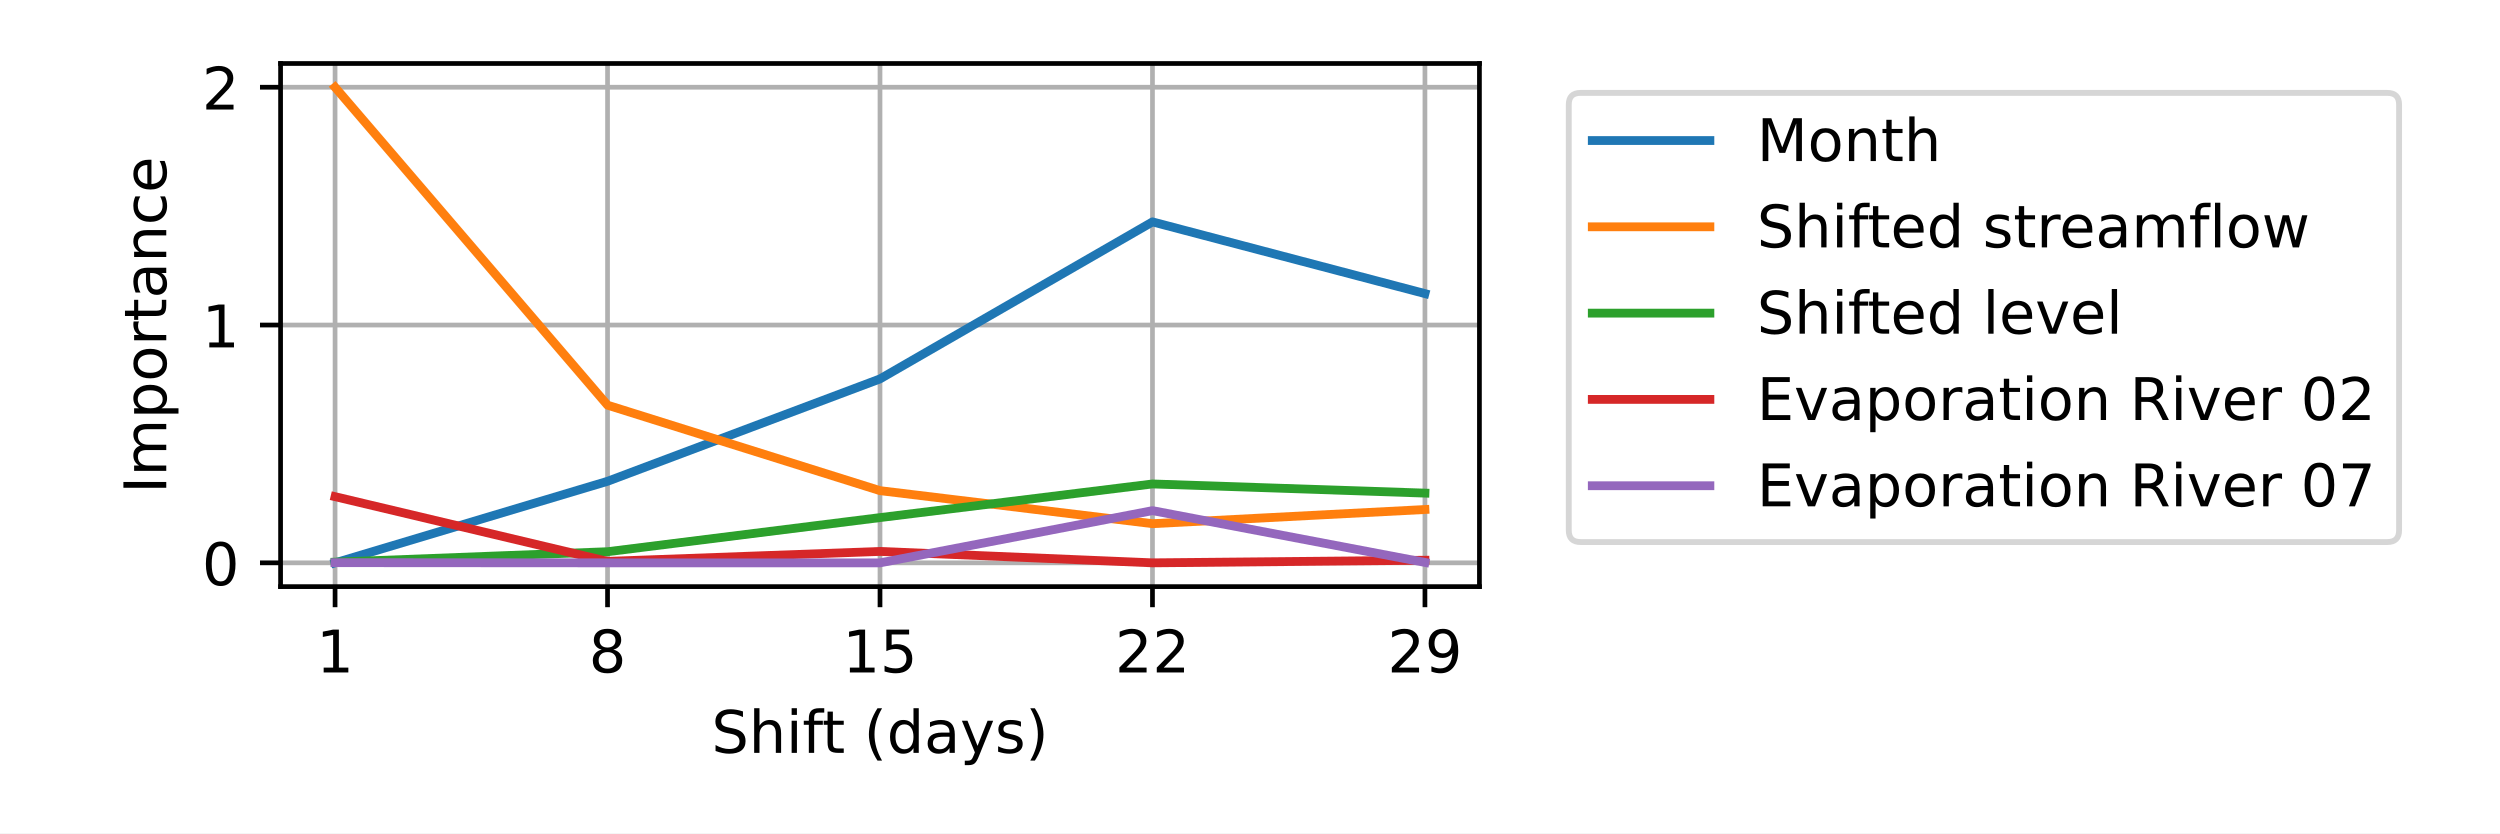
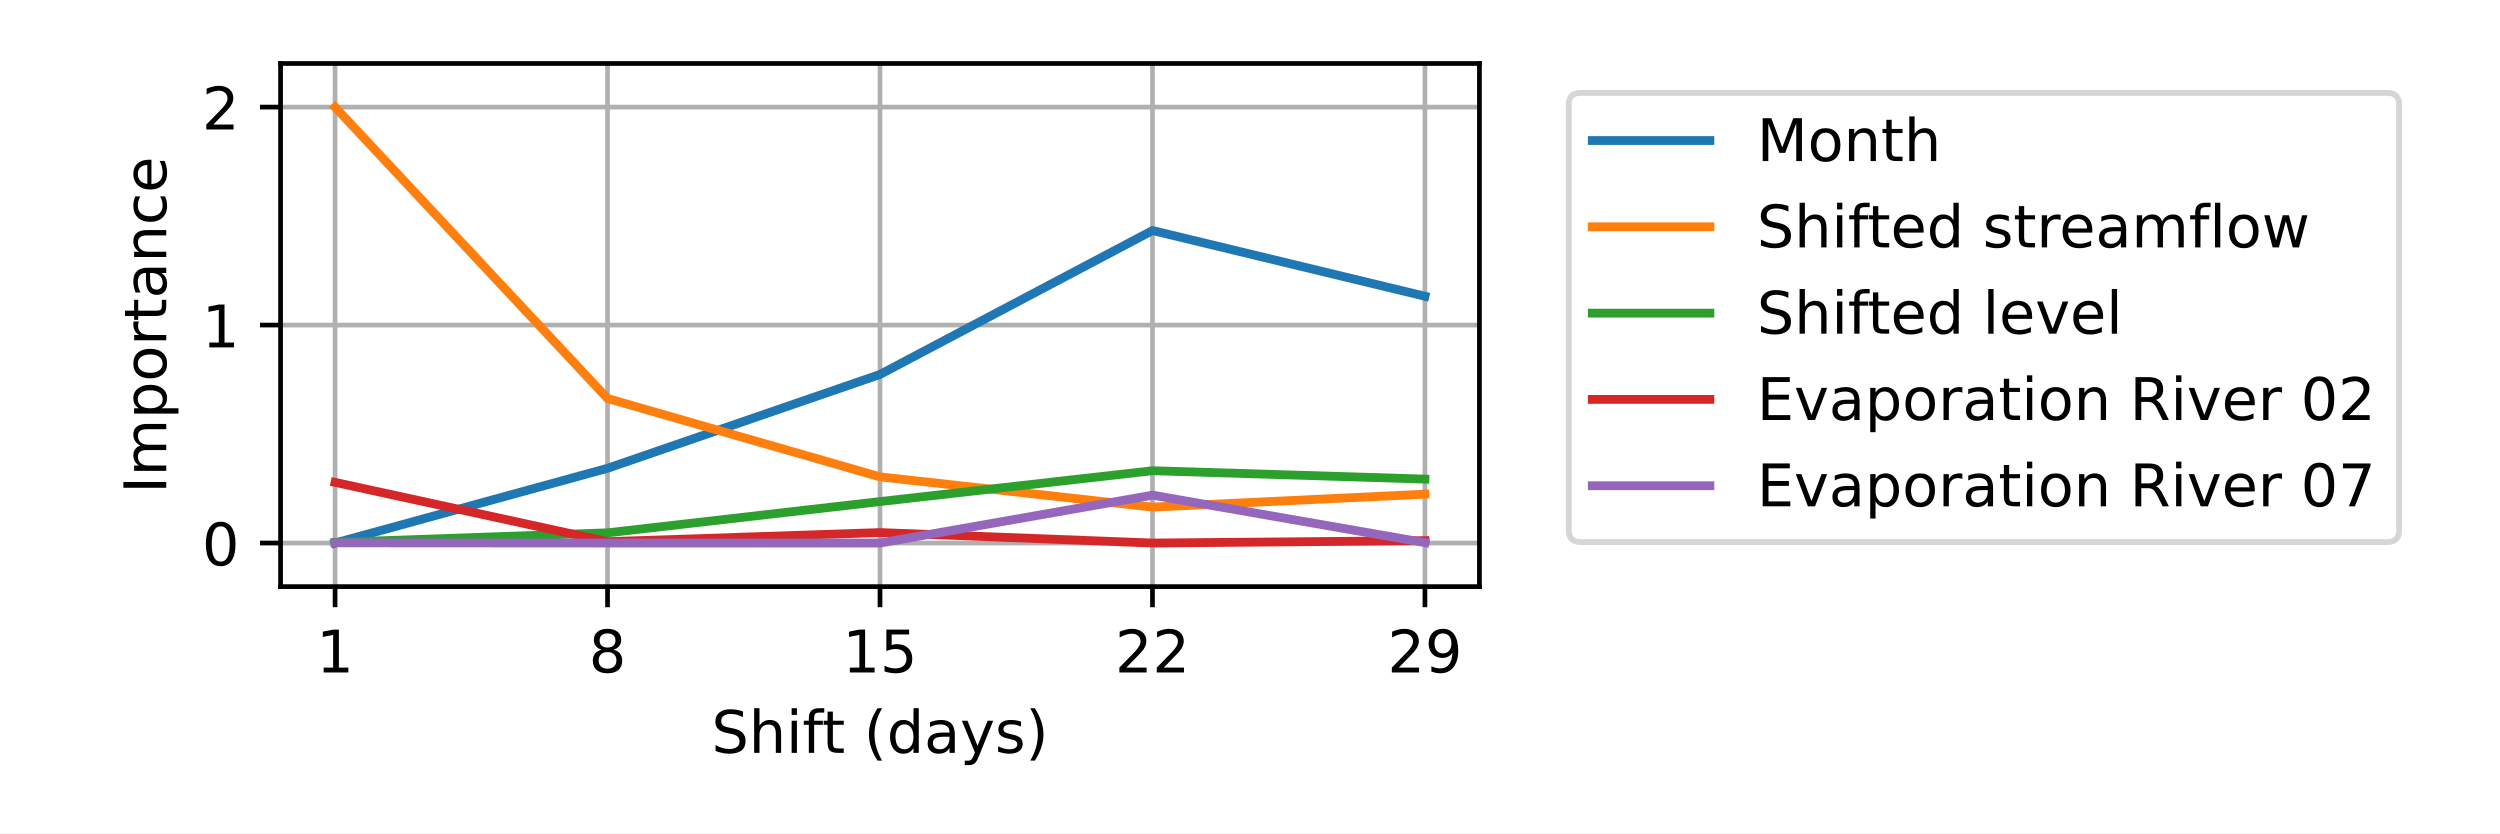
<svg xmlns="http://www.w3.org/2000/svg" xmlns:xlink="http://www.w3.org/1999/xlink" height="141.732pt" version="1.1" viewBox="0 0 425.197 141.732" width="425.197pt">
  <defs>
    <style type="text/css">*{stroke-linecap:butt;stroke-linejoin:round;}</style>
  </defs>
  <g id="figure_1">
    <g id="patch_1">
      <path d="M 0 141.732  L 425.197 141.732  L 425.197 0  L 0 0  z " style="fill:#ffffff;" />
    </g>
    <g id="axes_1">
      <g id="patch_2">
        <path d="M 47.72 99.772  L 251.62 99.772  L 251.62 10.8  L 47.72 10.8  z " style="fill:#ffffff;" />
      </g>
      <g id="matplotlib.axis_1">
        <g id="xtick_1">
          <g id="line2d_1">
-             <path clip-path="url(#pdc418bf517)" d="M 56.988 99.772  L 56.988 10.8  " style="fill:none;stroke:#b0b0b0;stroke-linecap:square;stroke-width:0.8;" />
+             <path clip-path="url(#pe3fe653498)" d="M 56.988 99.772  L 56.988 10.8  " style="fill:none;stroke:#b0b0b0;stroke-linecap:square;stroke-width:0.8;" />
          </g>
          <g id="line2d_2">
            <defs>
-               <path d="M 0 0  L 0 3.5  " id="md3a6bc88e6" style="stroke:#000000;stroke-width:0.8;" />
-             </defs>
-             <g>
-               <use style="stroke:#000000;stroke-width:0.8;" x="56.988" xlink:href="#md3a6bc88e6" y="99.772" />
+               <path d="M 0 0  L 0 3.5  " id="md7aa976978" style="stroke:#000000;stroke-width:0.8;" />
+             </defs>
+             <g>
+               <use style="stroke:#000000;stroke-width:0.8;" x="56.988" xlink:href="#md7aa976978" y="99.772" />
            </g>
          </g>
          <g id="text_1">
            <g transform="translate(53.80695 114.3707)scale(0.1 -0.1)">
              <defs>
                <path d="M 794 531  L 1825 531  L 1825 4091  L 703 3866  L 703 4441  L 1819 4666  L 2450 4666  L 2450 531  L 3481 531  L 3481 0  L 794 0  L 794 531  z " id="DejaVuSans-31" transform="scale(0.015625)" />
              </defs>
              <use xlink:href="#DejaVuSans-31" />
            </g>
          </g>
        </g>
        <g id="xtick_2">
          <g id="line2d_3">
-             <path clip-path="url(#pdc418bf517)" d="M 103.329 99.772  L 103.329 10.8  " style="fill:none;stroke:#b0b0b0;stroke-linecap:square;stroke-width:0.8;" />
+             <path clip-path="url(#pe3fe653498)" d="M 103.329 99.772  L 103.329 10.8  " style="fill:none;stroke:#b0b0b0;stroke-linecap:square;stroke-width:0.8;" />
          </g>
          <g id="line2d_4">
            <g>
-               <use style="stroke:#000000;stroke-width:0.8;" x="103.329" xlink:href="#md3a6bc88e6" y="99.772" />
+               <use style="stroke:#000000;stroke-width:0.8;" x="103.329" xlink:href="#md7aa976978" y="99.772" />
            </g>
          </g>
          <g id="text_2">
            <g transform="translate(100.148 114.3707)scale(0.1 -0.1)">
              <defs>
                <path d="M 2034 2216  Q 1584 2216 1326 1975  Q 1069 1734 1069 1313  Q 1069 891 1326 650  Q 1584 409 2034 409  Q 2484 409 2743 651  Q 3003 894 3003 1313  Q 3003 1734 2745 1975  Q 2488 2216 2034 2216  z M 1403 2484  Q 997 2584 770 2862  Q 544 3141 544 3541  Q 544 4100 942 4425  Q 1341 4750 2034 4750  Q 2731 4750 3128 4425  Q 3525 4100 3525 3541  Q 3525 3141 3298 2862  Q 3072 2584 2669 2484  Q 3125 2378 3379 2068  Q 3634 1759 3634 1313  Q 3634 634 3220 271  Q 2806 -91 2034 -91  Q 1263 -91 848 271  Q 434 634 434 1313  Q 434 1759 690 2068  Q 947 2378 1403 2484  z M 1172 3481  Q 1172 3119 1398 2916  Q 1625 2713 2034 2713  Q 2441 2713 2670 2916  Q 2900 3119 2900 3481  Q 2900 3844 2670 4047  Q 2441 4250 2034 4250  Q 1625 4250 1398 4047  Q 1172 3844 1172 3481  z " id="DejaVuSans-38" transform="scale(0.015625)" />
              </defs>
              <use xlink:href="#DejaVuSans-38" />
            </g>
          </g>
        </g>
        <g id="xtick_3">
          <g id="line2d_5">
-             <path clip-path="url(#pdc418bf517)" d="M 149.67 99.772  L 149.67 10.8  " style="fill:none;stroke:#b0b0b0;stroke-linecap:square;stroke-width:0.8;" />
+             <path clip-path="url(#pe3fe653498)" d="M 149.67 99.772  L 149.67 10.8  " style="fill:none;stroke:#b0b0b0;stroke-linecap:square;stroke-width:0.8;" />
          </g>
          <g id="line2d_6">
            <g>
-               <use style="stroke:#000000;stroke-width:0.8;" x="149.67" xlink:href="#md3a6bc88e6" y="99.772" />
+               <use style="stroke:#000000;stroke-width:0.8;" x="149.67" xlink:href="#md7aa976978" y="99.772" />
            </g>
          </g>
          <g id="text_3">
            <g transform="translate(143.3077 114.3707)scale(0.1 -0.1)">
              <defs>
                <path d="M 691 4666  L 3169 4666  L 3169 4134  L 1269 4134  L 1269 2991  Q 1406 3038 1543 3061  Q 1681 3084 1819 3084  Q 2600 3084 3056 2656  Q 3513 2228 3513 1497  Q 3513 744 3044 326  Q 2575 -91 1722 -91  Q 1428 -91 1123 -41  Q 819 9 494 109  L 494 744  Q 775 591 1075 516  Q 1375 441 1709 441  Q 2250 441 2565 725  Q 2881 1009 2881 1497  Q 2881 1984 2565 2268  Q 2250 2553 1709 2553  Q 1456 2553 1204 2497  Q 953 2441 691 2322  L 691 4666  z " id="DejaVuSans-35" transform="scale(0.015625)" />
              </defs>
              <use xlink:href="#DejaVuSans-31" />
              <use x="63.623" xlink:href="#DejaVuSans-35" />
            </g>
          </g>
        </g>
        <g id="xtick_4">
          <g id="line2d_7">
-             <path clip-path="url(#pdc418bf517)" d="M 196.011 99.772  L 196.011 10.8  " style="fill:none;stroke:#b0b0b0;stroke-linecap:square;stroke-width:0.8;" />
+             <path clip-path="url(#pe3fe653498)" d="M 196.011 99.772  L 196.011 10.8  " style="fill:none;stroke:#b0b0b0;stroke-linecap:square;stroke-width:0.8;" />
          </g>
          <g id="line2d_8">
            <g>
-               <use style="stroke:#000000;stroke-width:0.8;" x="196.011" xlink:href="#md3a6bc88e6" y="99.772" />
+               <use style="stroke:#000000;stroke-width:0.8;" x="196.011" xlink:href="#md7aa976978" y="99.772" />
            </g>
          </g>
          <g id="text_4">
            <g transform="translate(189.6488 114.3707)scale(0.1 -0.1)">
              <defs>
                <path d="M 1228 531  L 3431 531  L 3431 0  L 469 0  L 469 531  Q 828 903 1448 1529  Q 2069 2156 2228 2338  Q 2531 2678 2651 2914  Q 2772 3150 2772 3378  Q 2772 3750 2511 3984  Q 2250 4219 1831 4219  Q 1534 4219 1204 4116  Q 875 4013 500 3803  L 500 4441  Q 881 4594 1212 4672  Q 1544 4750 1819 4750  Q 2544 4750 2975 4387  Q 3406 4025 3406 3419  Q 3406 3131 3298 2873  Q 3191 2616 2906 2266  Q 2828 2175 2409 1742  Q 1991 1309 1228 531  z " id="DejaVuSans-32" transform="scale(0.015625)" />
              </defs>
              <use xlink:href="#DejaVuSans-32" />
              <use x="63.623" xlink:href="#DejaVuSans-32" />
            </g>
          </g>
        </g>
        <g id="xtick_5">
          <g id="line2d_9">
-             <path clip-path="url(#pdc418bf517)" d="M 242.352 99.772  L 242.352 10.8  " style="fill:none;stroke:#b0b0b0;stroke-linecap:square;stroke-width:0.8;" />
+             <path clip-path="url(#pe3fe653498)" d="M 242.352 99.772  L 242.352 10.8  " style="fill:none;stroke:#b0b0b0;stroke-linecap:square;stroke-width:0.8;" />
          </g>
          <g id="line2d_10">
            <g>
-               <use style="stroke:#000000;stroke-width:0.8;" x="242.352" xlink:href="#md3a6bc88e6" y="99.772" />
+               <use style="stroke:#000000;stroke-width:0.8;" x="242.352" xlink:href="#md7aa976978" y="99.772" />
            </g>
          </g>
          <g id="text_5">
            <g transform="translate(235.9898 114.3707)scale(0.1 -0.1)">
              <defs>
                <path d="M 703 97  L 703 672  Q 941 559 1184 500  Q 1428 441 1663 441  Q 2288 441 2617 861  Q 2947 1281 2994 2138  Q 2813 1869 2534 1725  Q 2256 1581 1919 1581  Q 1219 1581 811 2004  Q 403 2428 403 3163  Q 403 3881 828 4315  Q 1253 4750 1959 4750  Q 2769 4750 3195 4129  Q 3622 3509 3622 2328  Q 3622 1225 3098 567  Q 2575 -91 1691 -91  Q 1453 -91 1209 -44  Q 966 3 703 97  z M 1959 2075  Q 2384 2075 2632 2365  Q 2881 2656 2881 3163  Q 2881 3666 2632 3958  Q 2384 4250 1959 4250  Q 1534 4250 1286 3958  Q 1038 3666 1038 3163  Q 1038 2656 1286 2365  Q 1534 2075 1959 2075  z " id="DejaVuSans-39" transform="scale(0.015625)" />
              </defs>
              <use xlink:href="#DejaVuSans-32" />
              <use x="63.623" xlink:href="#DejaVuSans-39" />
            </g>
          </g>
        </g>
        <g id="text_6">
          <g transform="translate(121.0124 128.0488)scale(0.1 -0.1)">
            <defs>
              <path d="M 3425 4513  L 3425 3897  Q 3066 4069 2747 4153  Q 2428 4238 2131 4238  Q 1616 4238 1336 4038  Q 1056 3838 1056 3469  Q 1056 3159 1242 3001  Q 1428 2844 1947 2747  L 2328 2669  Q 3034 2534 3370 2195  Q 3706 1856 3706 1288  Q 3706 609 3251 259  Q 2797 -91 1919 -91  Q 1588 -91 1214 -16  Q 841 59 441 206  L 441 856  Q 825 641 1194 531  Q 1563 422 1919 422  Q 2459 422 2753 634  Q 3047 847 3047 1241  Q 3047 1584 2836 1778  Q 2625 1972 2144 2069  L 1759 2144  Q 1053 2284 737 2584  Q 422 2884 422 3419  Q 422 4038 858 4394  Q 1294 4750 2059 4750  Q 2388 4750 2728 4690  Q 3069 4631 3425 4513  z " id="DejaVuSans-53" transform="scale(0.015625)" />
              <path d="M 3513 2113  L 3513 0  L 2938 0  L 2938 2094  Q 2938 2591 2744 2837  Q 2550 3084 2163 3084  Q 1697 3084 1428 2787  Q 1159 2491 1159 1978  L 1159 0  L 581 0  L 581 4863  L 1159 4863  L 1159 2956  Q 1366 3272 1645 3428  Q 1925 3584 2291 3584  Q 2894 3584 3203 3211  Q 3513 2838 3513 2113  z " id="DejaVuSans-68" transform="scale(0.015625)" />
              <path d="M 603 3500  L 1178 3500  L 1178 0  L 603 0  L 603 3500  z M 603 4863  L 1178 4863  L 1178 4134  L 603 4134  L 603 4863  z " id="DejaVuSans-69" transform="scale(0.015625)" />
              <path d="M 2375 4863  L 2375 4384  L 1825 4384  Q 1516 4384 1395 4259  Q 1275 4134 1275 3809  L 1275 3500  L 2222 3500  L 2222 3053  L 1275 3053  L 1275 0  L 697 0  L 697 3053  L 147 3053  L 147 3500  L 697 3500  L 697 3744  Q 697 4328 969 4595  Q 1241 4863 1831 4863  L 2375 4863  z " id="DejaVuSans-66" transform="scale(0.015625)" />
              <path d="M 1172 4494  L 1172 3500  L 2356 3500  L 2356 3053  L 1172 3053  L 1172 1153  Q 1172 725 1289 603  Q 1406 481 1766 481  L 2356 481  L 2356 0  L 1766 0  Q 1100 0 847 248  Q 594 497 594 1153  L 594 3053  L 172 3053  L 172 3500  L 594 3500  L 594 4494  L 1172 4494  z " id="DejaVuSans-74" transform="scale(0.015625)" />
              <path id="DejaVuSans-20" transform="scale(0.015625)" />
              <path d="M 1984 4856  Q 1566 4138 1362 3434  Q 1159 2731 1159 2009  Q 1159 1288 1364 580  Q 1569 -128 1984 -844  L 1484 -844  Q 1016 -109 783 600  Q 550 1309 550 2009  Q 550 2706 781 3412  Q 1013 4119 1484 4856  L 1984 4856  z " id="DejaVuSans-28" transform="scale(0.015625)" />
              <path d="M 2906 2969  L 2906 4863  L 3481 4863  L 3481 0  L 2906 0  L 2906 525  Q 2725 213 2448 61  Q 2172 -91 1784 -91  Q 1150 -91 751 415  Q 353 922 353 1747  Q 353 2572 751 3078  Q 1150 3584 1784 3584  Q 2172 3584 2448 3432  Q 2725 3281 2906 2969  z M 947 1747  Q 947 1113 1208 752  Q 1469 391 1925 391  Q 2381 391 2643 752  Q 2906 1113 2906 1747  Q 2906 2381 2643 2742  Q 2381 3103 1925 3103  Q 1469 3103 1208 2742  Q 947 2381 947 1747  z " id="DejaVuSans-64" transform="scale(0.015625)" />
              <path d="M 2194 1759  Q 1497 1759 1228 1600  Q 959 1441 959 1056  Q 959 750 1161 570  Q 1363 391 1709 391  Q 2188 391 2477 730  Q 2766 1069 2766 1631  L 2766 1759  L 2194 1759  z M 3341 1997  L 3341 0  L 2766 0  L 2766 531  Q 2569 213 2275 61  Q 1981 -91 1556 -91  Q 1019 -91 701 211  Q 384 513 384 1019  Q 384 1609 779 1909  Q 1175 2209 1959 2209  L 2766 2209  L 2766 2266  Q 2766 2663 2505 2880  Q 2244 3097 1772 3097  Q 1472 3097 1187 3025  Q 903 2953 641 2809  L 641 3341  Q 956 3463 1253 3523  Q 1550 3584 1831 3584  Q 2591 3584 2966 3190  Q 3341 2797 3341 1997  z " id="DejaVuSans-61" transform="scale(0.015625)" />
              <path d="M 2059 -325  Q 1816 -950 1584 -1140  Q 1353 -1331 966 -1331  L 506 -1331  L 506 -850  L 844 -850  Q 1081 -850 1212 -737  Q 1344 -625 1503 -206  L 1606 56  L 191 3500  L 800 3500  L 1894 763  L 2988 3500  L 3597 3500  L 2059 -325  z " id="DejaVuSans-79" transform="scale(0.015625)" />
              <path d="M 2834 3397  L 2834 2853  Q 2591 2978 2328 3040  Q 2066 3103 1784 3103  Q 1356 3103 1142 2972  Q 928 2841 928 2578  Q 928 2378 1081 2264  Q 1234 2150 1697 2047  L 1894 2003  Q 2506 1872 2764 1633  Q 3022 1394 3022 966  Q 3022 478 2636 193  Q 2250 -91 1575 -91  Q 1294 -91 989 -36  Q 684 19 347 128  L 347 722  Q 666 556 975 473  Q 1284 391 1588 391  Q 1994 391 2212 530  Q 2431 669 2431 922  Q 2431 1156 2273 1281  Q 2116 1406 1581 1522  L 1381 1569  Q 847 1681 609 1914  Q 372 2147 372 2553  Q 372 3047 722 3315  Q 1072 3584 1716 3584  Q 2034 3584 2315 3537  Q 2597 3491 2834 3397  z " id="DejaVuSans-73" transform="scale(0.015625)" />
              <path d="M 513 4856  L 1013 4856  Q 1481 4119 1714 3412  Q 1947 2706 1947 2009  Q 1947 1309 1714 600  Q 1481 -109 1013 -844  L 513 -844  Q 928 -128 1133 580  Q 1338 1288 1338 2009  Q 1338 2731 1133 3434  Q 928 4138 513 4856  z " id="DejaVuSans-29" transform="scale(0.015625)" />
            </defs>
            <use xlink:href="#DejaVuSans-53" />
            <use x="63.477" xlink:href="#DejaVuSans-68" />
            <use x="126.855" xlink:href="#DejaVuSans-69" />
            <use x="154.639" xlink:href="#DejaVuSans-66" />
            <use x="188.094" xlink:href="#DejaVuSans-74" />
            <use x="227.303" xlink:href="#DejaVuSans-20" />
            <use x="259.09" xlink:href="#DejaVuSans-28" />
            <use x="298.104" xlink:href="#DejaVuSans-64" />
            <use x="361.58" xlink:href="#DejaVuSans-61" />
            <use x="422.859" xlink:href="#DejaVuSans-79" />
            <use x="482.039" xlink:href="#DejaVuSans-73" />
            <use x="534.139" xlink:href="#DejaVuSans-29" />
          </g>
        </g>
      </g>
      <g id="matplotlib.axis_2">
        <g id="ytick_1">
          <g id="line2d_11">
-             <path clip-path="url(#pdc418bf517)" d="M 47.72 95.728  L 251.62 95.728  " style="fill:none;stroke:#b0b0b0;stroke-linecap:square;stroke-width:0.8;" />
+             <path clip-path="url(#pe3fe653498)" d="M 47.72 92.358  L 251.62 92.358  " style="fill:none;stroke:#b0b0b0;stroke-linecap:square;stroke-width:0.8;" />
          </g>
          <g id="line2d_12">
            <defs>
-               <path d="M 0 0  L -3.5 0  " id="mc20e6c5de4" style="stroke:#000000;stroke-width:0.8;" />
-             </defs>
-             <g>
-               <use style="stroke:#000000;stroke-width:0.8;" x="47.72" xlink:href="#mc20e6c5de4" y="95.728" />
+               <path d="M 0 0  L -3.5 0  " id="m2571da3492" style="stroke:#000000;stroke-width:0.8;" />
+             </defs>
+             <g>
+               <use style="stroke:#000000;stroke-width:0.8;" x="47.72" xlink:href="#m2571da3492" y="92.358" />
            </g>
          </g>
          <g id="text_7">
-             <g transform="translate(34.3575 99.52731)scale(0.1 -0.1)">
+             <g transform="translate(34.3575 96.15714)scale(0.1 -0.1)">
              <defs>
                <path d="M 2034 4250  Q 1547 4250 1301 3770  Q 1056 3291 1056 2328  Q 1056 1369 1301 889  Q 1547 409 2034 409  Q 2525 409 2770 889  Q 3016 1369 3016 2328  Q 3016 3291 2770 3770  Q 2525 4250 2034 4250  z M 2034 4750  Q 2819 4750 3233 4129  Q 3647 3509 3647 2328  Q 3647 1150 3233 529  Q 2819 -91 2034 -91  Q 1250 -91 836 529  Q 422 1150 422 2328  Q 422 3509 836 4129  Q 1250 4750 2034 4750  z " id="DejaVuSans-30" transform="scale(0.015625)" />
              </defs>
              <use xlink:href="#DejaVuSans-30" />
            </g>
          </g>
        </g>
        <g id="ytick_2">
          <g id="line2d_13">
-             <path clip-path="url(#pdc418bf517)" d="M 47.72 55.282  L 251.62 55.282  " style="fill:none;stroke:#b0b0b0;stroke-linecap:square;stroke-width:0.8;" />
+             <path clip-path="url(#pe3fe653498)" d="M 47.72 55.286  L 251.62 55.286  " style="fill:none;stroke:#b0b0b0;stroke-linecap:square;stroke-width:0.8;" />
          </g>
          <g id="line2d_14">
            <g>
-               <use style="stroke:#000000;stroke-width:0.8;" x="47.72" xlink:href="#mc20e6c5de4" y="55.282" />
+               <use style="stroke:#000000;stroke-width:0.8;" x="47.72" xlink:href="#m2571da3492" y="55.286" />
            </g>
          </g>
          <g id="text_8">
-             <g transform="translate(34.3575 59.08072)scale(0.1 -0.1)">
+             <g transform="translate(34.3575 59.08536)scale(0.1 -0.1)">
              <use xlink:href="#DejaVuSans-31" />
            </g>
          </g>
        </g>
        <g id="ytick_3">
          <g id="line2d_15">
-             <path clip-path="url(#pdc418bf517)" d="M 47.72 14.835  L 251.62 14.835  " style="fill:none;stroke:#b0b0b0;stroke-linecap:square;stroke-width:0.8;" />
+             <path clip-path="url(#pe3fe653498)" d="M 47.72 18.214  L 251.62 18.214  " style="fill:none;stroke:#b0b0b0;stroke-linecap:square;stroke-width:0.8;" />
          </g>
          <g id="line2d_16">
            <g>
-               <use style="stroke:#000000;stroke-width:0.8;" x="47.72" xlink:href="#mc20e6c5de4" y="14.835" />
+               <use style="stroke:#000000;stroke-width:0.8;" x="47.72" xlink:href="#m2571da3492" y="18.214" />
            </g>
          </g>
          <g id="text_9">
-             <g transform="translate(34.3575 18.63414)scale(0.1 -0.1)">
+             <g transform="translate(34.3575 22.01358)scale(0.1 -0.1)">
              <use xlink:href="#DejaVuSans-32" />
            </g>
          </g>
        </g>
        <g id="text_10">
          <g transform="translate(28.27781 83.93927)rotate(-90)scale(0.1 -0.1)">
            <defs>
              <path d="M 628 4666  L 1259 4666  L 1259 0  L 628 0  L 628 4666  z " id="DejaVuSans-49" transform="scale(0.015625)" />
              <path d="M 3328 2828  Q 3544 3216 3844 3400  Q 4144 3584 4550 3584  Q 5097 3584 5394 3201  Q 5691 2819 5691 2113  L 5691 0  L 5113 0  L 5113 2094  Q 5113 2597 4934 2840  Q 4756 3084 4391 3084  Q 3944 3084 3684 2787  Q 3425 2491 3425 1978  L 3425 0  L 2847 0  L 2847 2094  Q 2847 2600 2669 2842  Q 2491 3084 2119 3084  Q 1678 3084 1418 2786  Q 1159 2488 1159 1978  L 1159 0  L 581 0  L 581 3500  L 1159 3500  L 1159 2956  Q 1356 3278 1631 3431  Q 1906 3584 2284 3584  Q 2666 3584 2933 3390  Q 3200 3197 3328 2828  z " id="DejaVuSans-6d" transform="scale(0.015625)" />
              <path d="M 1159 525  L 1159 -1331  L 581 -1331  L 581 3500  L 1159 3500  L 1159 2969  Q 1341 3281 1617 3432  Q 1894 3584 2278 3584  Q 2916 3584 3314 3078  Q 3713 2572 3713 1747  Q 3713 922 3314 415  Q 2916 -91 2278 -91  Q 1894 -91 1617 61  Q 1341 213 1159 525  z M 3116 1747  Q 3116 2381 2855 2742  Q 2594 3103 2138 3103  Q 1681 3103 1420 2742  Q 1159 2381 1159 1747  Q 1159 1113 1420 752  Q 1681 391 2138 391  Q 2594 391 2855 752  Q 3116 1113 3116 1747  z " id="DejaVuSans-70" transform="scale(0.015625)" />
              <path d="M 1959 3097  Q 1497 3097 1228 2736  Q 959 2375 959 1747  Q 959 1119 1226 758  Q 1494 397 1959 397  Q 2419 397 2687 759  Q 2956 1122 2956 1747  Q 2956 2369 2687 2733  Q 2419 3097 1959 3097  z M 1959 3584  Q 2709 3584 3137 3096  Q 3566 2609 3566 1747  Q 3566 888 3137 398  Q 2709 -91 1959 -91  Q 1206 -91 779 398  Q 353 888 353 1747  Q 353 2609 779 3096  Q 1206 3584 1959 3584  z " id="DejaVuSans-6f" transform="scale(0.015625)" />
              <path d="M 2631 2963  Q 2534 3019 2420 3045  Q 2306 3072 2169 3072  Q 1681 3072 1420 2755  Q 1159 2438 1159 1844  L 1159 0  L 581 0  L 581 3500  L 1159 3500  L 1159 2956  Q 1341 3275 1631 3429  Q 1922 3584 2338 3584  Q 2397 3584 2469 3576  Q 2541 3569 2628 3553  L 2631 2963  z " id="DejaVuSans-72" transform="scale(0.015625)" />
              <path d="M 3513 2113  L 3513 0  L 2938 0  L 2938 2094  Q 2938 2591 2744 2837  Q 2550 3084 2163 3084  Q 1697 3084 1428 2787  Q 1159 2491 1159 1978  L 1159 0  L 581 0  L 581 3500  L 1159 3500  L 1159 2956  Q 1366 3272 1645 3428  Q 1925 3584 2291 3584  Q 2894 3584 3203 3211  Q 3513 2838 3513 2113  z " id="DejaVuSans-6e" transform="scale(0.015625)" />
              <path d="M 3122 3366  L 3122 2828  Q 2878 2963 2633 3030  Q 2388 3097 2138 3097  Q 1578 3097 1268 2742  Q 959 2388 959 1747  Q 959 1106 1268 751  Q 1578 397 2138 397  Q 2388 397 2633 464  Q 2878 531 3122 666  L 3122 134  Q 2881 22 2623 -34  Q 2366 -91 2075 -91  Q 1284 -91 818 406  Q 353 903 353 1747  Q 353 2603 823 3093  Q 1294 3584 2113 3584  Q 2378 3584 2631 3529  Q 2884 3475 3122 3366  z " id="DejaVuSans-63" transform="scale(0.015625)" />
              <path d="M 3597 1894  L 3597 1613  L 953 1613  Q 991 1019 1311 708  Q 1631 397 2203 397  Q 2534 397 2845 478  Q 3156 559 3463 722  L 3463 178  Q 3153 47 2828 -22  Q 2503 -91 2169 -91  Q 1331 -91 842 396  Q 353 884 353 1716  Q 353 2575 817 3079  Q 1281 3584 2069 3584  Q 2775 3584 3186 3129  Q 3597 2675 3597 1894  z M 3022 2063  Q 3016 2534 2758 2815  Q 2500 3097 2075 3097  Q 1594 3097 1305 2825  Q 1016 2553 972 2059  L 3022 2063  z " id="DejaVuSans-65" transform="scale(0.015625)" />
            </defs>
            <use xlink:href="#DejaVuSans-49" />
            <use x="29.492" xlink:href="#DejaVuSans-6d" />
            <use x="126.904" xlink:href="#DejaVuSans-70" />
            <use x="190.381" xlink:href="#DejaVuSans-6f" />
            <use x="251.562" xlink:href="#DejaVuSans-72" />
            <use x="292.676" xlink:href="#DejaVuSans-74" />
            <use x="331.885" xlink:href="#DejaVuSans-61" />
            <use x="393.164" xlink:href="#DejaVuSans-6e" />
            <use x="456.543" xlink:href="#DejaVuSans-63" />
            <use x="511.523" xlink:href="#DejaVuSans-65" />
          </g>
        </g>
      </g>
      <g id="line2d_17">
-         <path clip-path="url(#pdc418bf517)" d="M 56.988 95.728  L 103.329 81.856  L 149.67 64.442  L 196.011 37.737  L 242.352 49.935  " style="fill:none;stroke:#1f77b4;stroke-linecap:square;stroke-width:1.5;" />
+         <path clip-path="url(#pe3fe653498)" d="M 56.988 92.358  L 103.329 79.643  L 149.67 63.683  L 196.011 39.206  L 242.352 50.386  " style="fill:none;stroke:#1f77b4;stroke-linecap:square;stroke-width:1.5;" />
      </g>
      <g id="line2d_18">
-         <path clip-path="url(#pdc418bf517)" d="M 56.988 14.844  L 103.329 68.909  L 149.67 83.45  L 196.011 89.066  L 242.352 86.656  " style="fill:none;stroke:#ff7f0e;stroke-linecap:square;stroke-width:1.5;" />
+         <path clip-path="url(#pe3fe653498)" d="M 56.988 18.223  L 103.329 67.777  L 149.67 81.104  L 196.011 86.252  L 242.352 84.043  " style="fill:none;stroke:#ff7f0e;stroke-linecap:square;stroke-width:1.5;" />
      </g>
      <g id="line2d_19">
-         <path clip-path="url(#pdc418bf517)" d="M 56.988 95.608  L 103.329 93.833  L 149.67 88.032  L 196.011 82.31  L 242.352 83.868  " style="fill:none;stroke:#2ca02c;stroke-linecap:square;stroke-width:1.5;" />
+         <path clip-path="url(#pe3fe653498)" d="M 56.988 92.248  L 103.329 90.621  L 149.67 85.304  L 196.011 80.06  L 242.352 81.487  " style="fill:none;stroke:#2ca02c;stroke-linecap:square;stroke-width:1.5;" />
      </g>
      <g id="line2d_20">
-         <path clip-path="url(#pdc418bf517)" d="M 56.988 84.473  L 103.329 95.478  L 149.67 93.786  L 196.011 95.728  L 242.352 95.286  " style="fill:none;stroke:#d62728;stroke-linecap:square;stroke-width:1.5;" />
+         <path clip-path="url(#pe3fe653498)" d="M 56.988 82.042  L 103.329 92.128  L 149.67 90.578  L 196.011 92.358  L 242.352 91.953  " style="fill:none;stroke:#d62728;stroke-linecap:square;stroke-width:1.5;" />
      </g>
      <g id="line2d_21">
-         <path clip-path="url(#pdc418bf517)" d="M 56.988 95.696  L 103.329 95.728  L 149.67 95.728  L 196.011 86.848  L 242.352 95.656  " style="fill:none;stroke:#9467bd;stroke-linecap:square;stroke-width:1.5;" />
+         <path clip-path="url(#pe3fe653498)" d="M 56.988 92.328  L 103.329 92.358  L 149.67 92.358  L 196.011 84.218  L 242.352 92.292  " style="fill:none;stroke:#9467bd;stroke-linecap:square;stroke-width:1.5;" />
      </g>
      <g id="patch_3">
        <path d="M 47.72 99.772  L 47.72 10.8  " style="fill:none;stroke:#000000;stroke-linecap:square;stroke-linejoin:miter;stroke-width:0.8;" />
      </g>
      <g id="patch_4">
        <path d="M 251.62 99.772  L 251.62 10.8  " style="fill:none;stroke:#000000;stroke-linecap:square;stroke-linejoin:miter;stroke-width:0.8;" />
      </g>
      <g id="patch_5">
        <path d="M 47.72 99.772  L 251.62 99.772  " style="fill:none;stroke:#000000;stroke-linecap:square;stroke-linejoin:miter;stroke-width:0.8;" />
      </g>
      <g id="patch_6">
        <path d="M 47.72 10.8  L 251.62 10.8  " style="fill:none;stroke:#000000;stroke-linecap:square;stroke-linejoin:miter;stroke-width:0.8;" />
      </g>
      <g id="legend_1">
        <g id="patch_7">
          <path d="M 268.815 92.191  L 406.033 92.191  Q 408.033 92.191 408.033 90.191  L 408.033 17.8  Q 408.033 15.8 406.033 15.8  L 268.815 15.8  Q 266.815 15.8 266.815 17.8  L 266.815 90.191  Q 266.815 92.191 268.815 92.191  z " style="fill:#ffffff;opacity:0.8;stroke:#cccccc;stroke-linejoin:miter;" />
        </g>
        <g id="line2d_22">
          <path d="M 270.815 23.898  L 290.815 23.898  " style="fill:none;stroke:#1f77b4;stroke-linecap:square;stroke-width:1.5;" />
        </g>
        <g id="line2d_23" />
        <g id="text_11">
          <g transform="translate(298.8155 27.39844)scale(0.1 -0.1)">
            <defs>
              <path d="M 628 4666  L 1569 4666  L 2759 1491  L 3956 4666  L 4897 4666  L 4897 0  L 4281 0  L 4281 4097  L 3078 897  L 2444 897  L 1241 4097  L 1241 0  L 628 0  L 628 4666  z " id="DejaVuSans-4d" transform="scale(0.015625)" />
            </defs>
            <use xlink:href="#DejaVuSans-4d" />
            <use x="86.279" xlink:href="#DejaVuSans-6f" />
            <use x="147.461" xlink:href="#DejaVuSans-6e" />
            <use x="210.84" xlink:href="#DejaVuSans-74" />
            <use x="250.049" xlink:href="#DejaVuSans-68" />
          </g>
        </g>
        <g id="line2d_24">
          <path d="M 270.815 38.577  L 290.815 38.577  " style="fill:none;stroke:#ff7f0e;stroke-linecap:square;stroke-width:1.5;" />
        </g>
        <g id="line2d_25" />
        <g id="text_12">
          <g transform="translate(298.8155 42.07656)scale(0.1 -0.1)">
            <defs>
              <path d="M 603 4863  L 1178 4863  L 1178 0  L 603 0  L 603 4863  z " id="DejaVuSans-6c" transform="scale(0.015625)" />
              <path d="M 269 3500  L 844 3500  L 1563 769  L 2278 3500  L 2956 3500  L 3675 769  L 4391 3500  L 4966 3500  L 4050 0  L 3372 0  L 2619 2869  L 1863 0  L 1184 0  L 269 3500  z " id="DejaVuSans-77" transform="scale(0.015625)" />
            </defs>
            <use xlink:href="#DejaVuSans-53" />
            <use x="63.477" xlink:href="#DejaVuSans-68" />
            <use x="126.855" xlink:href="#DejaVuSans-69" />
            <use x="154.639" xlink:href="#DejaVuSans-66" />
            <use x="188.094" xlink:href="#DejaVuSans-74" />
            <use x="227.303" xlink:href="#DejaVuSans-65" />
            <use x="288.826" xlink:href="#DejaVuSans-64" />
            <use x="352.303" xlink:href="#DejaVuSans-20" />
            <use x="384.09" xlink:href="#DejaVuSans-73" />
            <use x="436.189" xlink:href="#DejaVuSans-74" />
            <use x="475.398" xlink:href="#DejaVuSans-72" />
            <use x="514.262" xlink:href="#DejaVuSans-65" />
            <use x="575.785" xlink:href="#DejaVuSans-61" />
            <use x="637.064" xlink:href="#DejaVuSans-6d" />
            <use x="734.477" xlink:href="#DejaVuSans-66" />
            <use x="769.682" xlink:href="#DejaVuSans-6c" />
            <use x="797.465" xlink:href="#DejaVuSans-6f" />
            <use x="858.646" xlink:href="#DejaVuSans-77" />
          </g>
        </g>
        <g id="line2d_26">
          <path d="M 270.815 53.255  L 290.815 53.255  " style="fill:none;stroke:#2ca02c;stroke-linecap:square;stroke-width:1.5;" />
        </g>
        <g id="line2d_27" />
        <g id="text_13">
          <g transform="translate(298.8155 56.75469)scale(0.1 -0.1)">
            <defs>
              <path d="M 191 3500  L 800 3500  L 1894 563  L 2988 3500  L 3597 3500  L 2284 0  L 1503 0  L 191 3500  z " id="DejaVuSans-76" transform="scale(0.015625)" />
            </defs>
            <use xlink:href="#DejaVuSans-53" />
            <use x="63.477" xlink:href="#DejaVuSans-68" />
            <use x="126.855" xlink:href="#DejaVuSans-69" />
            <use x="154.639" xlink:href="#DejaVuSans-66" />
            <use x="188.094" xlink:href="#DejaVuSans-74" />
            <use x="227.303" xlink:href="#DejaVuSans-65" />
            <use x="288.826" xlink:href="#DejaVuSans-64" />
            <use x="352.303" xlink:href="#DejaVuSans-20" />
            <use x="384.09" xlink:href="#DejaVuSans-6c" />
            <use x="411.873" xlink:href="#DejaVuSans-65" />
            <use x="473.396" xlink:href="#DejaVuSans-76" />
            <use x="532.576" xlink:href="#DejaVuSans-65" />
            <use x="594.1" xlink:href="#DejaVuSans-6c" />
          </g>
        </g>
        <g id="line2d_28">
          <path d="M 270.815 67.933  L 290.815 67.933  " style="fill:none;stroke:#d62728;stroke-linecap:square;stroke-width:1.5;" />
        </g>
        <g id="line2d_29" />
        <g id="text_14">
          <g transform="translate(298.8155 71.43281)scale(0.1 -0.1)">
            <defs>
              <path d="M 628 4666  L 3578 4666  L 3578 4134  L 1259 4134  L 1259 2753  L 3481 2753  L 3481 2222  L 1259 2222  L 1259 531  L 3634 531  L 3634 0  L 628 0  L 628 4666  z " id="DejaVuSans-45" transform="scale(0.015625)" />
              <path d="M 2841 2188  Q 3044 2119 3236 1894  Q 3428 1669 3622 1275  L 4263 0  L 3584 0  L 2988 1197  Q 2756 1666 2539 1819  Q 2322 1972 1947 1972  L 1259 1972  L 1259 0  L 628 0  L 628 4666  L 2053 4666  Q 2853 4666 3247 4331  Q 3641 3997 3641 3322  Q 3641 2881 3436 2590  Q 3231 2300 2841 2188  z M 1259 4147  L 1259 2491  L 2053 2491  Q 2509 2491 2742 2702  Q 2975 2913 2975 3322  Q 2975 3731 2742 3939  Q 2509 4147 2053 4147  L 1259 4147  z " id="DejaVuSans-52" transform="scale(0.015625)" />
            </defs>
            <use xlink:href="#DejaVuSans-45" />
            <use x="63.184" xlink:href="#DejaVuSans-76" />
            <use x="122.363" xlink:href="#DejaVuSans-61" />
            <use x="183.643" xlink:href="#DejaVuSans-70" />
            <use x="247.119" xlink:href="#DejaVuSans-6f" />
            <use x="308.301" xlink:href="#DejaVuSans-72" />
            <use x="349.414" xlink:href="#DejaVuSans-61" />
            <use x="410.693" xlink:href="#DejaVuSans-74" />
            <use x="449.902" xlink:href="#DejaVuSans-69" />
            <use x="477.686" xlink:href="#DejaVuSans-6f" />
            <use x="538.867" xlink:href="#DejaVuSans-6e" />
            <use x="602.246" xlink:href="#DejaVuSans-20" />
            <use x="634.033" xlink:href="#DejaVuSans-52" />
            <use x="703.516" xlink:href="#DejaVuSans-69" />
            <use x="731.299" xlink:href="#DejaVuSans-76" />
            <use x="790.479" xlink:href="#DejaVuSans-65" />
            <use x="852.002" xlink:href="#DejaVuSans-72" />
            <use x="893.115" xlink:href="#DejaVuSans-20" />
            <use x="924.902" xlink:href="#DejaVuSans-30" />
            <use x="988.525" xlink:href="#DejaVuSans-32" />
          </g>
        </g>
        <g id="line2d_30">
          <path d="M 270.815 82.611  L 290.815 82.611  " style="fill:none;stroke:#9467bd;stroke-linecap:square;stroke-width:1.5;" />
        </g>
        <g id="line2d_31" />
        <g id="text_15">
          <g transform="translate(298.8155 86.11094)scale(0.1 -0.1)">
            <defs>
              <path d="M 525 4666  L 3525 4666  L 3525 4397  L 1831 0  L 1172 0  L 2766 4134  L 525 4134  L 525 4666  z " id="DejaVuSans-37" transform="scale(0.015625)" />
            </defs>
            <use xlink:href="#DejaVuSans-45" />
            <use x="63.184" xlink:href="#DejaVuSans-76" />
            <use x="122.363" xlink:href="#DejaVuSans-61" />
            <use x="183.643" xlink:href="#DejaVuSans-70" />
            <use x="247.119" xlink:href="#DejaVuSans-6f" />
            <use x="308.301" xlink:href="#DejaVuSans-72" />
            <use x="349.414" xlink:href="#DejaVuSans-61" />
            <use x="410.693" xlink:href="#DejaVuSans-74" />
            <use x="449.902" xlink:href="#DejaVuSans-69" />
            <use x="477.686" xlink:href="#DejaVuSans-6f" />
            <use x="538.867" xlink:href="#DejaVuSans-6e" />
            <use x="602.246" xlink:href="#DejaVuSans-20" />
            <use x="634.033" xlink:href="#DejaVuSans-52" />
            <use x="703.516" xlink:href="#DejaVuSans-69" />
            <use x="731.299" xlink:href="#DejaVuSans-76" />
            <use x="790.479" xlink:href="#DejaVuSans-65" />
            <use x="852.002" xlink:href="#DejaVuSans-72" />
            <use x="893.115" xlink:href="#DejaVuSans-20" />
            <use x="924.902" xlink:href="#DejaVuSans-30" />
            <use x="988.525" xlink:href="#DejaVuSans-37" />
          </g>
        </g>
      </g>
    </g>
  </g>
  <defs>
-     <clipPath id="pdc418bf517">
+     <clipPath id="pe3fe653498">
      <rect height="88.972" width="203.9" x="47.72" y="10.8" />
    </clipPath>
  </defs>
</svg>
